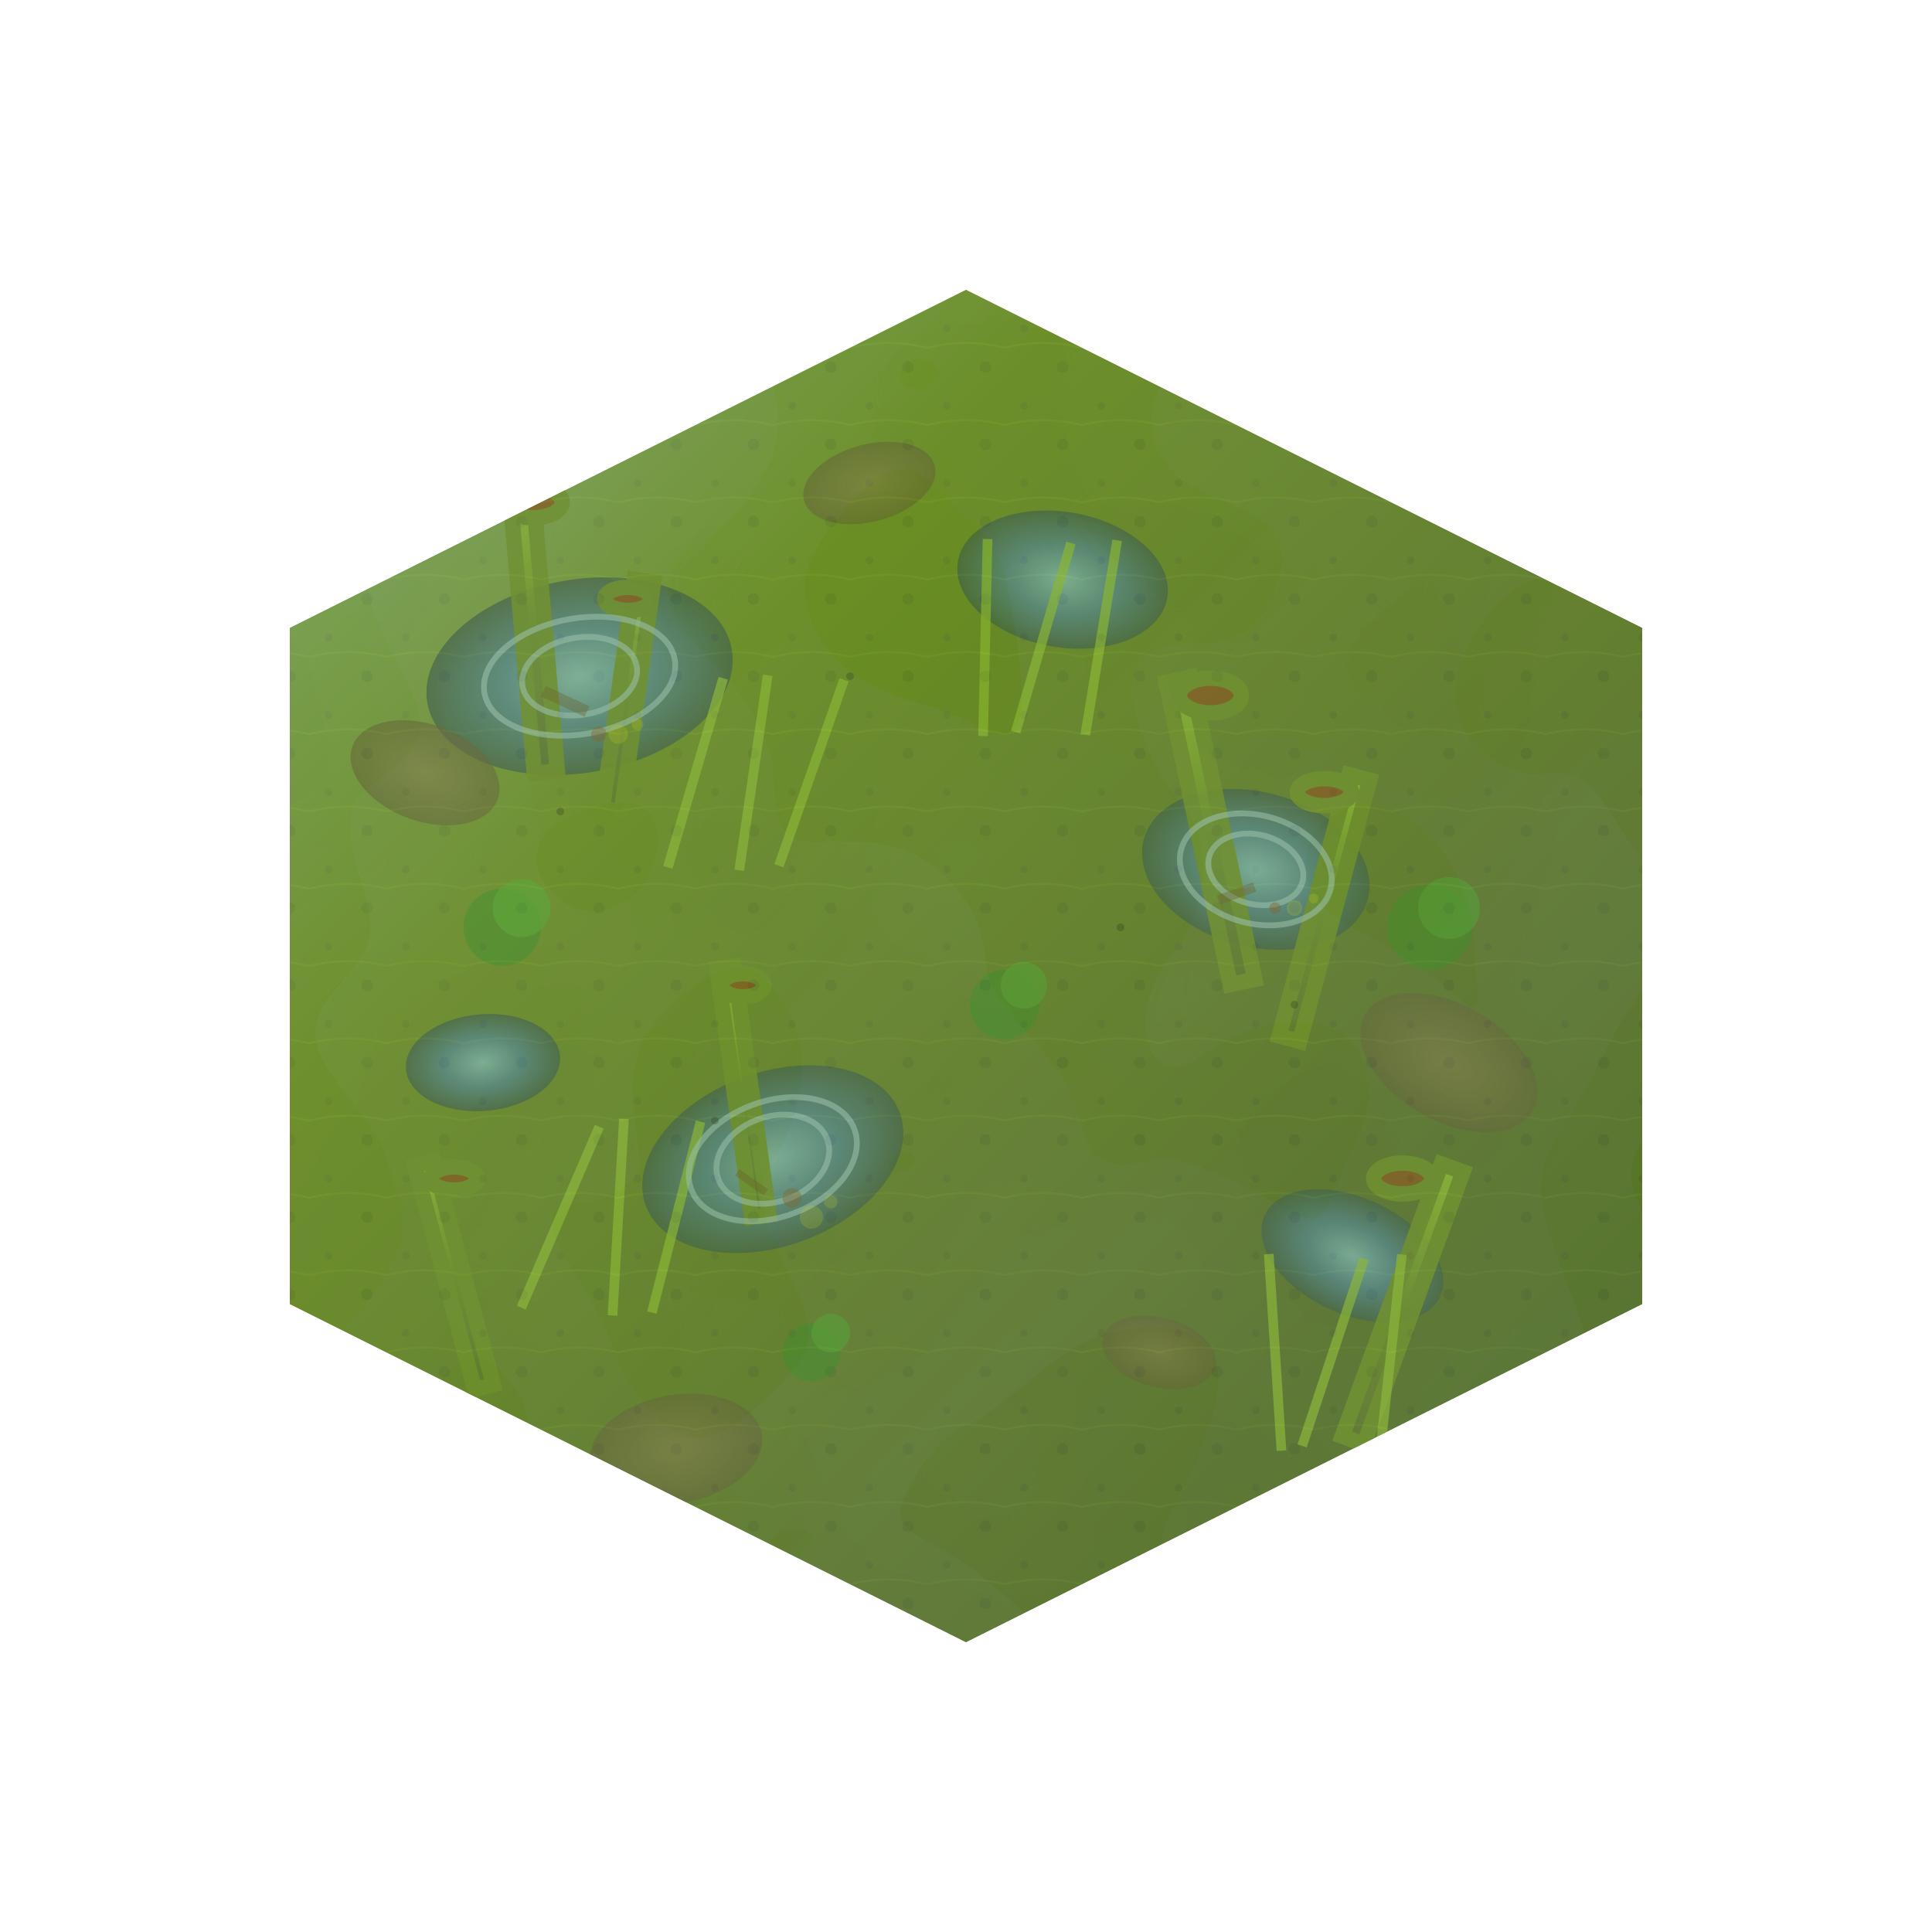
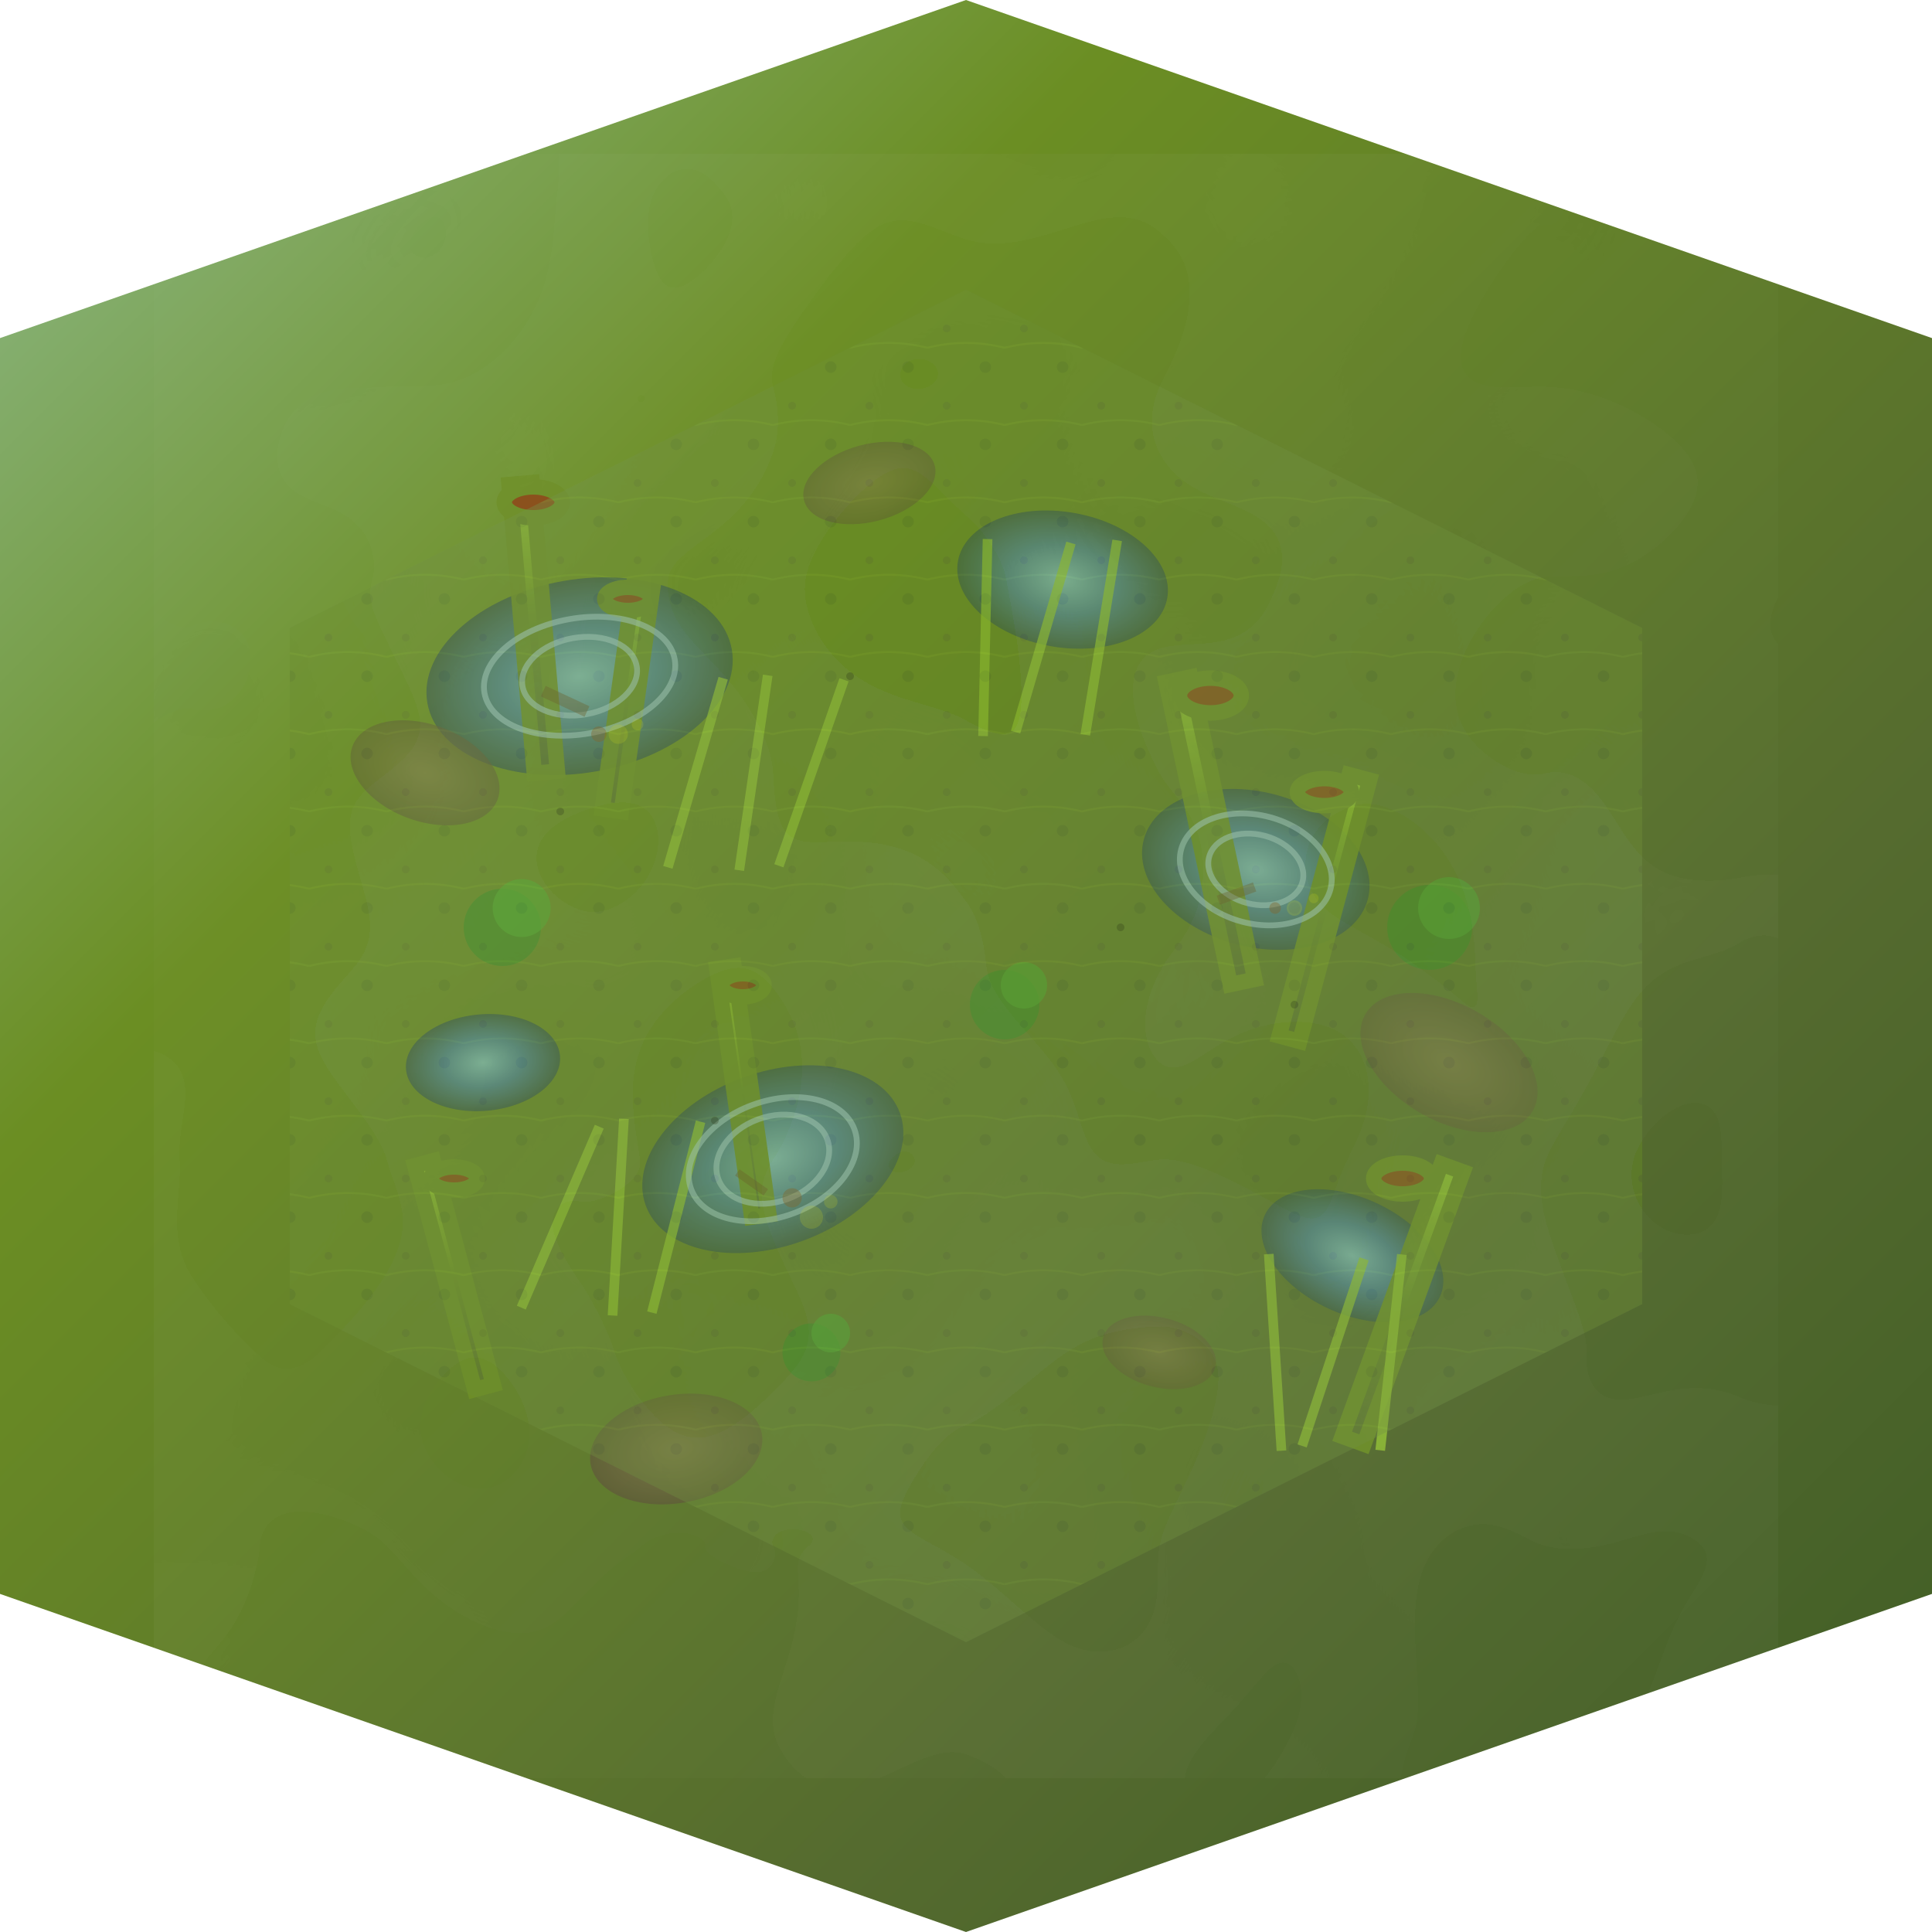
<svg xmlns="http://www.w3.org/2000/svg" viewBox="0 0 100 100">
  <defs>
    <clipPath id="hexClip">
-       <polygon points="50,15 85,32.5 85,67.5 50,85 15,67.5 15,32.5" />
+       <polygon points="50,0 100,17.5 100,82.5 50,100 0,82.5 0,17.5" />
    </clipPath>
    <linearGradient id="marshGrad" x1="0%" y1="0%" x2="100%" y2="100%">
      <stop offset="0%" stop-color="#8fbc8f" />
      <stop offset="30%" stop-color="#6b8e23" />
      <stop offset="70%" stop-color="#556b2f" />
      <stop offset="100%" stop-color="#3e5c24" />
    </linearGradient>
    <radialGradient id="waterPool">
      <stop offset="0%" stop-color="#87ceeb" />
      <stop offset="50%" stop-color="#4682b4" />
      <stop offset="100%" stop-color="#2f4f4f" />
    </radialGradient>
    <linearGradient id="reedGrad" x1="0%" y1="0%" x2="0%" y2="100%">
      <stop offset="0%" stop-color="#9acd32" />
      <stop offset="50%" stop-color="#6b8e23" />
      <stop offset="100%" stop-color="#556b2f" />
    </linearGradient>
    <radialGradient id="mudPatch">
      <stop offset="0%" stop-color="#8b7355" />
      <stop offset="100%" stop-color="#5d4e37" />
    </radialGradient>
    <pattern id="marshTexture" patternUnits="userSpaceOnUse" width="4" height="4">
      <rect width="4" height="4" fill="#6b8e23" />
      <circle cx="1" cy="1" r="0.2" fill="#556b2f" opacity="0.6" />
      <circle cx="3" cy="3" r="0.3" fill="#3e5c24" opacity="0.4" />
      <path d="M 0,2 Q 2,1.5 4,2" stroke="#9acd32" stroke-width="0.1" fill="none" opacity="0.3" />
    </pattern>
    <filter id="wetness">
      <feTurbulence type="fractalNoise" baseFrequency="0.05" numOctaves="2" result="noise" />
      <feColorMatrix in="noise" type="saturate" values="0" />
      <feComponentTransfer>
        <feFuncA type="discrete" tableValues="0 0.05 0.1 0.05" />
      </feComponentTransfer>
      <feComposite operator="over" in2="SourceGraphic" />
    </filter>
  </defs>
  <g clip-path="url(#hexClip)">
-     <polygon points="50,15 85,32.5 85,67.5 50,85 15,67.5 15,32.5" fill="url(#marshGrad)" />
+     <polygon points="50,0 100,17.5 100,82.5 50,100 0,82.5 0,17.5" fill="url(#marshGrad)" />
    <g opacity="0.8">
      <ellipse cx="30" cy="35" rx="8" ry="5" fill="url(#waterPool)" transform="rotate(-10 30 35)" />
      <ellipse cx="65" cy="45" rx="6" ry="4" fill="url(#waterPool)" transform="rotate(15 65 45)" />
      <ellipse cx="40" cy="60" rx="7" ry="4.5" fill="url(#waterPool)" transform="rotate(-20 40 60)" />
      <ellipse cx="70" cy="65" rx="5" ry="3" fill="url(#waterPool)" transform="rotate(25 70 65)" />
      <ellipse cx="25" cy="55" rx="4" ry="2.5" fill="url(#waterPool)" transform="rotate(-5 25 55)" />
      <ellipse cx="55" cy="30" rx="5.5" ry="3.5" fill="url(#waterPool)" transform="rotate(10 55 30)" />
    </g>
    <g opacity="0.6">
      <ellipse cx="22" cy="40" rx="4" ry="2.5" fill="url(#mudPatch)" transform="rotate(20 22 40)" />
      <ellipse cx="45" cy="25" rx="3.5" ry="2" fill="url(#mudPatch)" transform="rotate(-15 45 25)" />
      <ellipse cx="75" cy="55" rx="5" ry="3" fill="url(#mudPatch)" transform="rotate(30 75 55)" />
      <ellipse cx="35" cy="75" rx="4.5" ry="2.8" fill="url(#mudPatch)" transform="rotate(-10 35 75)" />
      <ellipse cx="60" cy="70" rx="3" ry="1.8" fill="url(#mudPatch)" transform="rotate(15 60 70)" />
    </g>
    <g stroke="#6b8e23" stroke-width="0.8" fill="url(#reedGrad)" opacity="0.9">
      <rect x="27" y="25" width="1.2" height="15" transform="rotate(-5 27.6 32.5)" />
      <ellipse cx="27.6" cy="26" rx="1.5" ry="0.8" fill="#8b4513" />
      <rect x="32" y="30" width="1" height="12" transform="rotate(8 32.5 36)" />
      <ellipse cx="32.5" cy="31" rx="1.2" ry="0.6" fill="#8b4513" />
      <rect x="62" y="35" width="1.3" height="16" transform="rotate(-12 62.65 43)" />
      <ellipse cx="62.65" cy="36" rx="1.6" ry="0.9" fill="#8b4513" />
      <rect x="68" y="40" width="1.1" height="14" transform="rotate(15 68.55 47)" />
      <ellipse cx="68.55" cy="41" rx="1.4" ry="0.7" fill="#8b4513" />
      <rect x="38" y="50" width="0.9" height="13" transform="rotate(-8 38.45 56.5)" />
      <ellipse cx="38.45" cy="51" rx="1.1" ry="0.6" fill="#8b4513" />
      <rect x="72" y="60" width="1.2" height="15" transform="rotate(20 72.6 67.5)" />
      <ellipse cx="72.6" cy="61" rx="1.5" ry="0.8" fill="#8b4513" />
      <rect x="23" y="60" width="1" height="12" transform="rotate(-15 23.5 66)" />
      <ellipse cx="23.5" cy="61" rx="1.2" ry="0.6" fill="#8b4513" />
    </g>
    <g stroke="#9acd32" stroke-width="0.5" fill="none" opacity="0.7">
      <path d="M 35,45 Q 36,40 37,35" transform="rotate(5 36 40)" />
      <path d="M 38,45 Q 39,40 40,35" transform="rotate(-3 39 40)" />
      <path d="M 41,45 Q 42,40 43,35" transform="rotate(8 42 40)" />
      <path d="M 50,38 Q 51,33 52,28" transform="rotate(-10 51 33)" />
      <path d="M 53,38 Q 54,33 55,28" transform="rotate(5 54 33)" />
      <path d="M 56,38 Q 57,33 58,28" transform="rotate(-2 57 33)" />
      <path d="M 28,68 Q 29,63 30,58" transform="rotate(12 29 63)" />
      <path d="M 31,68 Q 32,63 33,58" transform="rotate(-8 32 63)" />
      <path d="M 34,68 Q 35,63 36,58" transform="rotate(3 35 63)" />
      <path d="M 65,75 Q 66,70 67,65" transform="rotate(-15 66 70)" />
      <path d="M 68,75 Q 69,70 70,65" transform="rotate(7 69 70)" />
      <path d="M 71,75 Q 72,70 73,65" transform="rotate(-5 72 70)" />
    </g>
    <g opacity="0.5">
      <circle cx="26" cy="48" r="2" fill="#228b22" />
      <circle cx="27" cy="47" r="1.5" fill="#32cd32" opacity="0.7" />
      <circle cx="52" cy="52" r="1.8" fill="#228b22" />
      <circle cx="53" cy="51" r="1.2" fill="#32cd32" opacity="0.7" />
      <circle cx="74" cy="48" r="2.2" fill="#228b22" />
      <circle cx="75" cy="47" r="1.6" fill="#32cd32" opacity="0.7" />
      <circle cx="42" cy="70" r="1.5" fill="#228b22" />
      <circle cx="43" cy="69" r="1" fill="#32cd32" opacity="0.7" />
    </g>
    <g stroke="#add8e6" stroke-width="0.3" fill="none" opacity="0.6">
      <ellipse cx="30" cy="35" rx="3" ry="2" transform="rotate(-10 30 35)" />
      <ellipse cx="30" cy="35" rx="5" ry="3" transform="rotate(-10 30 35)" />
      <ellipse cx="65" cy="45" rx="2.5" ry="1.8" transform="rotate(15 65 45)" />
      <ellipse cx="65" cy="45" rx="4" ry="2.8" transform="rotate(15 65 45)" />
      <ellipse cx="40" cy="60" rx="3" ry="2.2" transform="rotate(-20 40 60)" />
      <ellipse cx="40" cy="60" rx="4.5" ry="3" transform="rotate(-20 40 60)" />
    </g>
    <g opacity="0.4">
      <rect x="28" y="36" width="2.5" height="0.6" fill="#654321" transform="rotate(25 29.25 36.3)" />
      <rect x="63" y="46" width="2" height="0.5" fill="#654321" transform="rotate(-20 64 46.25)" />
      <rect x="38" y="61" width="1.8" height="0.4" fill="#654321" transform="rotate(35 38.9 61.2)" />
      <circle cx="31" cy="38" r="0.4" fill="#8b4513" />
      <circle cx="66" cy="47" r="0.3" fill="#8b4513" />
      <circle cx="41" cy="62" r="0.5" fill="#8b4513" />
    </g>
    <g opacity="0.3">
      <circle cx="29" cy="42" r="0.2" fill="#000000" />
      <circle cx="44" cy="35" r="0.2" fill="#000000" />
      <circle cx="58" cy="48" r="0.2" fill="#000000" />
      <circle cx="37" cy="58" r="0.2" fill="#000000" />
      <circle cx="67" cy="52" r="0.2" fill="#000000" />
    </g>
    <g fill="#ffff00" opacity="0.2">
      <circle cx="32" cy="38" r="0.5" />
      <circle cx="33" cy="37.5" r="0.3" />
      <circle cx="67" cy="47" r="0.4" />
      <circle cx="68" cy="46.5" r="0.25" />
      <circle cx="42" cy="63" r="0.6" />
      <circle cx="43" cy="62.2" r="0.35" />
    </g>
    <polygon points="50,15 85,32.5 85,67.5 50,85 15,67.5 15,32.5" fill="url(#marshTexture)" filter="url(#wetness)" opacity="0.4" />
  </g>
</svg>
